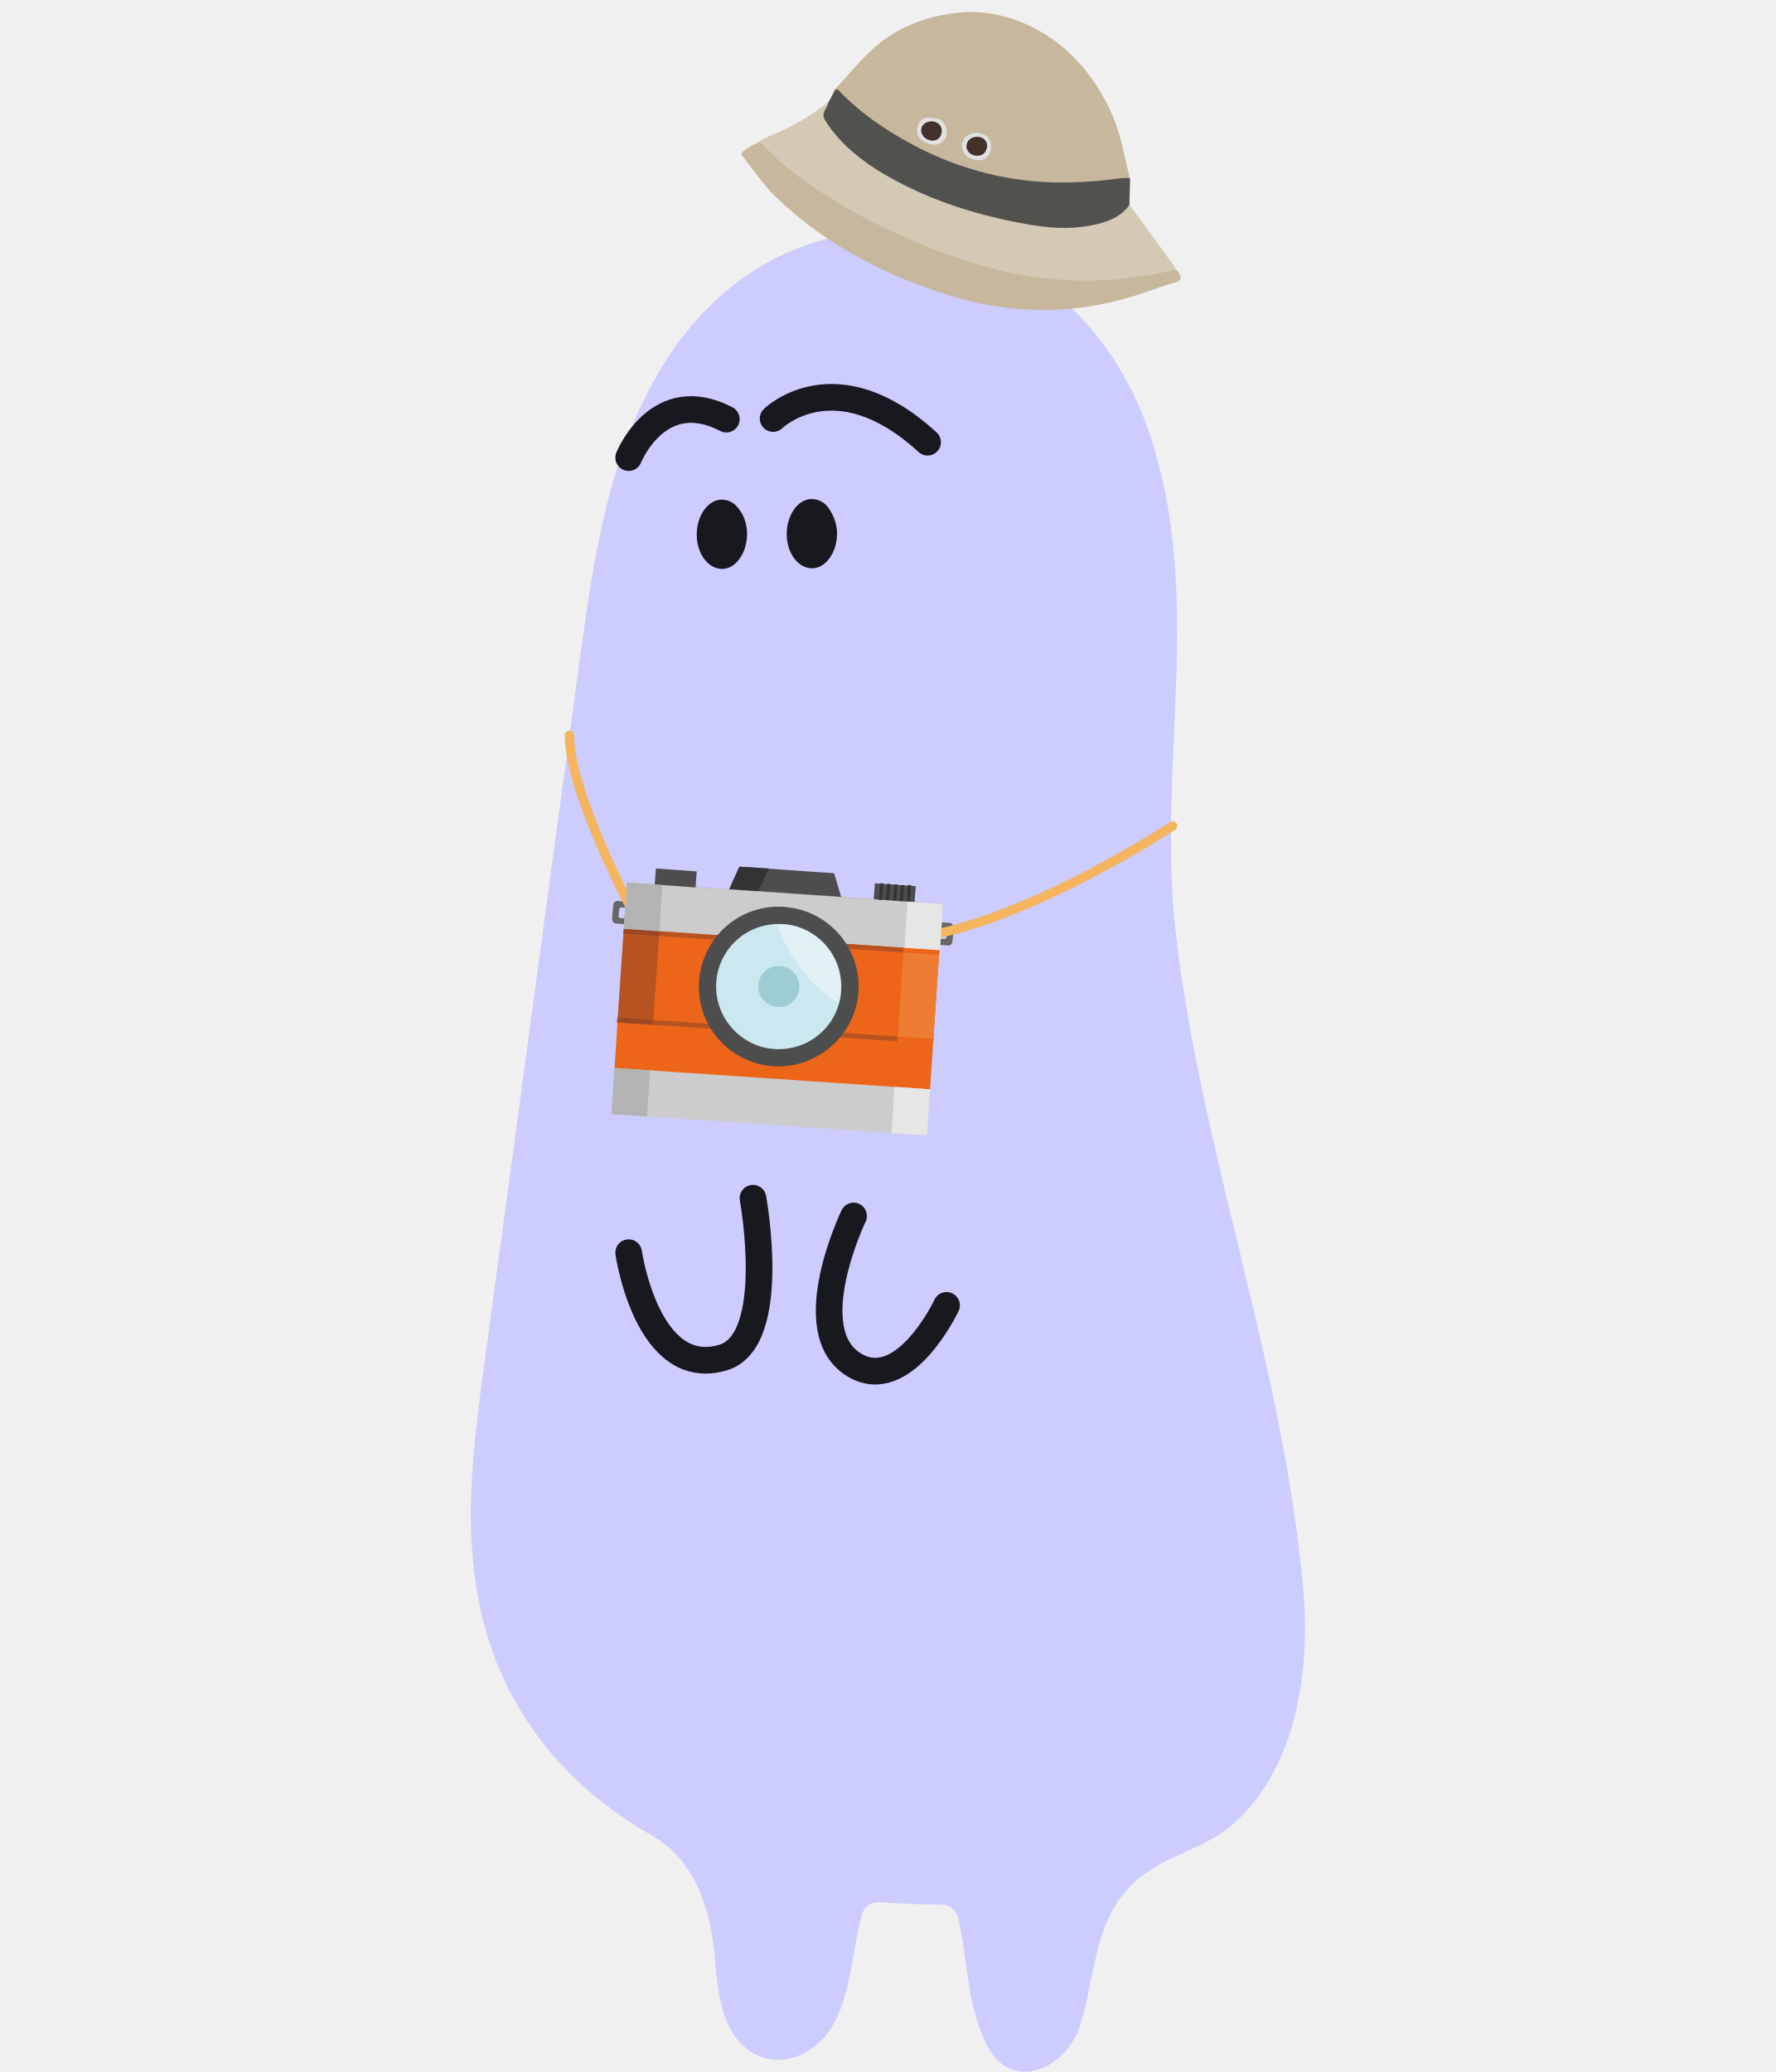
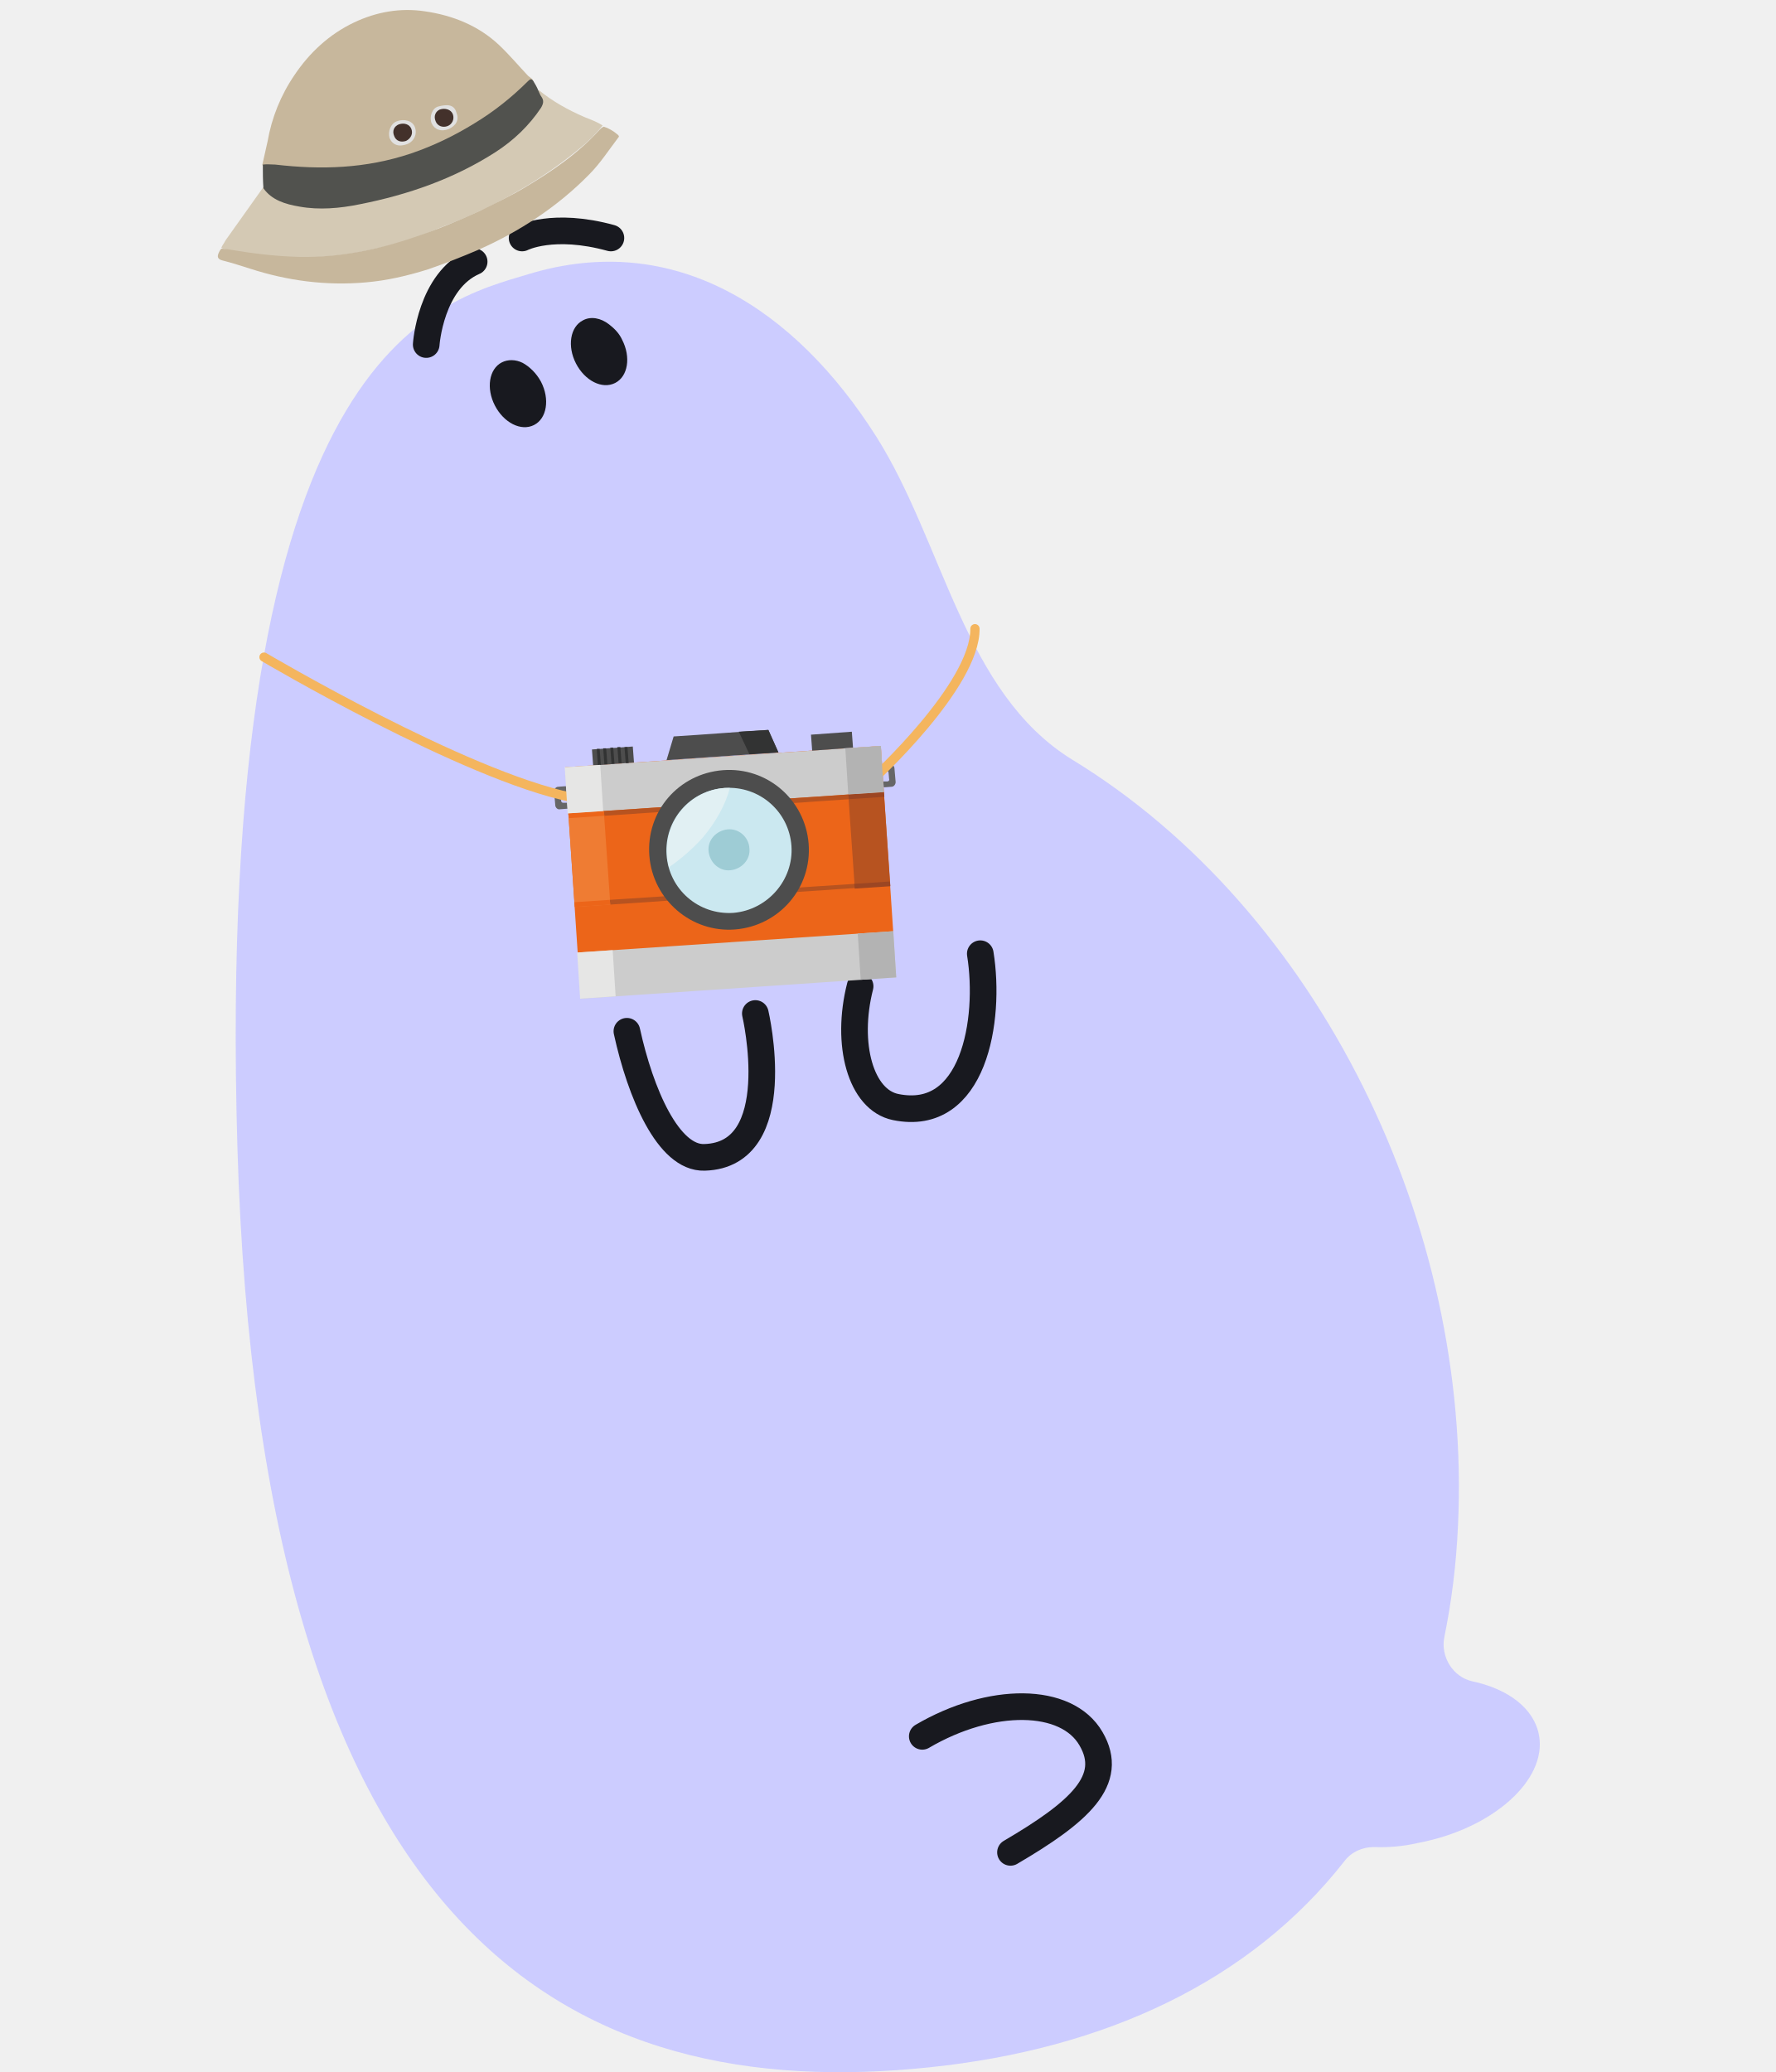
<svg xmlns="http://www.w3.org/2000/svg" contentScriptType="text/ecmascript" zoomAndPan="magnify" contentStyleType="text/css" id="圖層_1" style="enable-background:new 0 0 300 350;" version="1.1" xml:space="preserve" preserveAspectRatio="xMidYMid meet" viewBox="0 0 300 350" x="0px" y="0px">
  <style type="text/css" xml:space="preserve">
	.st0{fill:#A52224;}
	.st1{fill:#D93030;}
	.st2{fill:none;stroke:#18191F;stroke-width:4.276;stroke-linecap:round;stroke-linejoin:round;stroke-miterlimit:10;}
	.st3{fill:#E83C3C;}
	.st4{fill:none;stroke:#18191F;stroke-width:5.404;stroke-linecap:round;stroke-linejoin:round;stroke-miterlimit:10;}
	.st5{fill:#F08E93;}
	.st6{fill:#18191F;}
	.st7{fill:#FF353B;}
	.st8{fill:#FFFFFF;}
	.st9{fill:#23B5F3;}
	.st10{fill:#CCCCFF;}
	.st11{fill:#6460FF;}
	.st12{fill:#DB9451;}
	.st13{fill:#F4B55E;}
	.st14{fill:#EC6519;}
	.st15{fill:#EF7C33;}
	.st16{fill:#CCCCCC;}
	.st17{fill:#E6E6E5;}
	.st18{fill:#B75320;}
	.st19{fill:#B3B3B3;}
	.st20{fill-rule:evenodd;clip-rule:evenodd;fill:#4D4D4D;}
	.st21{fill:#4D4D4D;}
	.st22{fill:#323333;}
	.st23{fill:#9C4623;}
	.st24{fill-rule:evenodd;clip-rule:evenodd;fill:#CBE8F0;}
	.st25{fill-rule:evenodd;clip-rule:evenodd;fill:#E1F0F3;}
	.st26{fill-rule:evenodd;clip-rule:evenodd;fill:#9ECCD5;}
	.st27{fill-rule:evenodd;clip-rule:evenodd;fill:#323333;}
	.st28{fill-rule:evenodd;clip-rule:evenodd;fill:#666666;}
	.st29{fill:none;stroke:#F4B55E;stroke-width:2.051;stroke-linecap:round;stroke-linejoin:round;stroke-miterlimit:10;}
	.st30{fill:#C7B79C;}
	.st31{fill:#D4C9B4;}
	.st32{fill:#51524E;}
	.st33{fill:#E1E1E1;}
	.st34{fill:#43312B;}
	.st35{fill:#C6C6C6;}
	.st36{fill:#AAAAAA;}
	.st37{fill:#939393;}
	.st38{fill:#E0E0E0;}
	.st39{fill:#2B451C;}
	.st40{fill:#395527;}
	.st41{fill:none;stroke:#18191F;stroke-width:5.353;stroke-linecap:round;stroke-linejoin:round;stroke-miterlimit:10;}
	.st42{fill:none;stroke:#18191F;stroke-width:4.5;stroke-linecap:round;stroke-linejoin:round;stroke-miterlimit:10;}
	.st43{fill:none;stroke:#F4B55E;stroke-width:2.378;stroke-linecap:round;stroke-linejoin:round;stroke-miterlimit:10;}
	.st44{fill:none;stroke:#F4B55E;stroke-width:3.459;stroke-linecap:round;stroke-linejoin:round;stroke-miterlimit:10;}
	.st45{fill:#FF9398;}
	.st46{fill:none;stroke:#18191F;stroke-width:4.5;stroke-linecap:round;stroke-miterlimit:10;}
	.st47{fill:none;stroke:#18191F;stroke-width:4.024;stroke-linecap:round;stroke-linejoin:round;stroke-miterlimit:10;}
	.st48{fill:none;stroke:#F4B55E;stroke-width:1.562;stroke-linecap:round;stroke-linejoin:round;stroke-miterlimit:10;}
	.st49{fill:none;stroke:#18191F;stroke-width:3.058;stroke-linecap:round;stroke-linejoin:round;stroke-miterlimit:10;}
	.st50{fill:none;stroke:#18191F;stroke-width:2.748;stroke-linecap:round;stroke-linejoin:round;stroke-miterlimit:10;}
</style>
  <g id="plainAvatar">
-     <path class="st10" d="M220.1,267.8c-3.5-37.9-17.2-73.1-21.5-110.3c-3.2-28.1,4.9-56.6-4.4-84.2c-6.3-18.9-21-30.8-37-33.6  c-16.7-2.9-34.9,4.1-46.1,23.5c-8.5,14.6-10.9,31.8-13.2,48.5c-5.4,39.6-10.7,79.2-16.1,118.8c-1.6,11.9-3.2,23.9-1.6,35.8  c2.7,20.7,14.4,34.9,30,43.8c7.4,4.2,9.8,12.8,10.5,19.9c0.4,4.7,0.8,10.6,3.7,14.3c3.4,4.3,8.4,4.6,12.5,1.9  c6.9-4.5,6.6-15.4,8.7-22.8c0.4-1.4,1.7-2.2,3.1-2.1c3.4,0.3,6.9,0.4,10.3,0.4c1.4,0,2.6,1,2.9,2.3c1.6,7,1.4,15.2,5,21.8  c4.2,7.7,13.2,3.6,15.5-3.5c3-9.2,2.1-19.6,11.3-26c4.7-3.3,10.7-4.5,15-8.5C219.2,298,221.4,282.1,220.1,267.8z" />
-     <path class="st42" d="M106.2,211.6c0,0,3.1,21.6,16,17.7c9.4-2.9,5-26.9,5-26.9" />
-     <path class="st42" d="M144.2,205.4c0,0-9.3,19.3,0,25.1c8.5,5.3,15.7-10,15.7-10" />
-     <path class="st6" d="M126.2,90.2c0,3.2-1.9,5.9-4.2,5.9c-2.4,0-4.3-2.6-4.3-5.8c0-3.2,1.9-5.9,4.2-5.9c1.2,0,2.3,0.6,3,1.7  C125.7,87.1,126.2,88.6,126.2,90.2z" />
-     <path class="st6" d="M141.4,90.1c0,3.2-1.9,5.9-4.2,5.9c-2.4,0-4.3-2.6-4.3-5.8c0-3.2,1.9-5.9,4.2-5.9c1.2,0,2.3,0.6,3,1.7  S141.4,88.5,141.4,90.1z" />
-     <path class="st42" d="M106.2,77.3c0,0,5-12.5,16.5-6.5" />
-     <path class="st42" d="M130.6,70.7c0,0,10.5-10.3,26.1,4" />
+     <path class="st10" d="M260,293.2c-0.8-4.6-5.2-7.9-11.3-9.2c-3.2-0.7-5.4-4.1-4.7-7.5c1.2-5.9,2-12.1,2.3-18.8  c2.4-50.7-23.5-104-65.2-129.4C162.8,117,159.4,91.7,148,73.7c-13.6-21.4-33.9-34.9-58.7-27.4c-15.5,4.7-53.1,12.5-49.2,147.3  c3.9,134.7,57,161.9,117,155.6c29.6-3.1,54.1-14.5,70-34.8c1.2-1.6,3.1-2.4,5-2.4c2.4,0.1,4.9-0.1,7.5-0.7  C252.2,308.9,261.3,300.7,260,293.2z" />
+     <path class="st42" d="M105.9,174.2c2.3,10.5,7,21.5,13.1,21.3c14.2-0.4,8.6-24.3,8.6-24.3" />
+     <path class="st42" d="M165.6,161.1c1.8,11.2-1.1,28.6-14.3,25.9c-5.9-1.2-8.5-10.6-6-20.4" />
+     <path class="st42" d="M155.8,293.3c11.6-6.8,24.4-6.7,28.5,0.4c4.1,7-2,12.4-13.6,19.2" />
+     <path class="st6" d="M91.4,64.5c1.5,2.9,1,6.2-1.2,7.3s-5.1-0.4-6.6-3.3c-1.5-2.9-1-6.2,1.2-7.3c1-0.5,2.3-0.5,3.5,0.1  C89.4,61.9,90.6,63,91.4,64.5z" />
+     <path class="st6" d="M105.1,57.4c1.5,2.9,1,6.2-1.2,7.3s-5.1-0.4-6.6-3.3c-1.5-2.9-1-6.2,1.2-7.3c1.3-0.7,3-0.4,4.4,0.7  C103.8,55.5,104.6,56.3,105.1,57.4z" />
+     <path class="st42" d="M72,58.2c0,0,0.7-10.8,8.1-14" />
+     <path class="st42" d="M88.2,40.2c0,0,5.2-2.7,15,0" />
  </g>
  <g id="body">
-     <path class="st14" d="M105.9,149.1l53.3,3.6l-2.1,31.5l-53.3-3.6L105.9,149.1z" />
-     <path class="st15" d="M152.7,160.1l6,0.4l-1.1,15.8l-6-0.4L152.7,160.1z" />
-     <path class="st16" d="M103.8,180.4l53.3,3.6l-0.5,7.8l-53.3-3.6L103.8,180.4z" />
-     <path class="st17" d="M151.1,183.6l6,0.4l-0.5,7.8l-6-0.4L151.1,183.6z" />
-     <path class="st16" d="M105.9,149.1l53.3,3.6l-0.5,7.8l-53.3-3.6L105.9,149.1z" />
-     <path class="st18" d="M105.4,156.9l6,0.4l-1.1,15.8l-6-0.4L105.4,156.9z" />
-     <path class="st19" d="M103.8,180.4l6,0.4l-0.5,7.8l-6-0.4L103.8,180.4z" />
-     <path class="st20" d="M124.9,146.4c4.8,0.3,11.1,0.8,16,1.1l1.2,4c-5.8-0.4-13.1-0.9-18.9-1.3L124.9,146.4z" />
-     <path class="st21" d="M147.8,149.2l6.9,0.5l-0.2,2.7l-6.9-0.5L147.8,149.2z" />
-     <path class="st21" d="M110.8,146.7l6.9,0.5l-0.2,2.7l-6.9-0.5L110.8,146.7z" />
-     <path class="st22" d="M151.1,149.4l0.5,0l-0.2,2.7l-0.5,0L151.1,149.4z" />
-     <path class="st22" d="M153.4,149.5l0.5,0l-0.2,2.7l-0.5,0L153.4,149.5z" />
-     <path class="st22" d="M152.2,149.5l0.5,0l-0.2,2.7l-0.5,0L152.2,149.5z" />
-     <path class="st22" d="M149.9,149.3l0.5,0l-0.2,2.7l-0.5,0L149.9,149.3z" />
-     <path class="st22" d="M148.7,149.2l0.5,0L149,152l-0.5,0L148.7,149.2z" />
-     <path class="st18" d="M111.3,157.3l41.4,2.8l-0.1,0.8l-41.4-2.8L111.3,157.3L111.3,157.3z" />
-     <path class="st23" d="M105.4,156.9l6,0.4l-0.1,0.8l-6-0.4L105.4,156.9z" />
-     <path class="st14" d="M152.7,160.1l6,0.4l-0.1,0.8l-6-0.4L152.7,160.1z" />
-     <path class="st18" d="M110.3,172.3l41.4,2.8l-0.1,0.8l-41.4-2.8L110.3,172.3L110.3,172.3z" />
-     <path class="st23" d="M104.3,171.9l6,0.4l-0.1,0.8l-6-0.4L104.3,171.9z" />
-     <path class="st14" d="M151.7,175.1l6,0.4l-0.1,0.8l-6-0.4L151.7,175.1z" />
-     <path class="st21" d="M130.5,180.1c-7.4-0.6-13-7-12.4-14.5c0.6-7.4,7-13,14.5-12.4c7.4,0.6,13,7,12.4,14.5  C144.4,175.1,137.9,180.6,130.5,180.1z" />
-     <path class="st24" d="M121,165.9c0.4-5.8,5.4-10.2,11.3-9.8c5.8,0.4,10.2,5.4,9.8,11.3c-0.4,5.8-5.4,10.2-11.3,9.8  C125,176.8,120.6,171.7,121,165.9z" />
-     <path class="st25" d="M136,164.5c-2.3-2.7-3.9-5.7-4.6-8.4c0.2,0,0.5,0,0.8,0c5.8,0.4,10.2,5.4,9.8,11.3c0,0.7-0.2,1.4-0.3,2.1  C139.7,168.2,137.7,166.6,136,164.5z" />
-     <path class="st26" d="M128.1,166.4c0.1-1.9,1.8-3.4,3.7-3.2c1.9,0.1,3.4,1.8,3.2,3.7c-0.1,1.9-1.8,3.4-3.7,3.2  C129.4,169.9,127.9,168.3,128.1,166.4z" />
-     <path class="st27" d="M124.9,146.4l5,0.3l-1.8,3.8l-4.9-0.3L124.9,146.4z" />
-     <path class="st28" d="M159.7,156.8l-0.7,0l0.1-1l1.3,0.1c0.4,0,0.7,0.4,0.7,0.8l-0.2,2.3c0,0.4-0.4,0.8-0.8,0.7l-1.3-0.1l0.1-1  l0.7,0c0.2,0,0.3-0.2,0.3-0.3l0.1-1.1C160,157,159.9,156.9,159.7,156.8z" />
-     <path class="st48" d="M198.1,139.5c0,0-21.9,14.5-40.1,18.3" />
-     <path class="st28" d="M104.8,155.1l0.7,0l-0.1,1l-1.3-0.1c-0.4,0-0.7-0.4-0.7-0.8l0.2-2.3c0-0.4,0.4-0.8,0.8-0.7l1.3,0.1l-0.1,1  l-0.7,0c-0.2,0-0.3,0.2-0.3,0.3l-0.1,1.1C104.4,154.8,104.6,155,104.8,155.1z" />
-     <path class="st48" d="M107.3,154.8c0,0-11.2-20.9-11.1-30.6" />
-     <path class="st17" d="M153.3,152.3l6,0.4l-0.5,7.8l-6-0.4L153.3,152.3z" />
-     <path class="st19" d="M105.9,149.1l6,0.4l-0.5,7.8l-6-0.4L105.9,149.1z" />
+     <path class="st14" d="M148.8,126l-53.3,3.6l2.1,31.5l53.3-3.6L148.8,126z" />
+     <path class="st15" d="M102,137l-6,0.4l1.1,15.8l6-0.4L102,137z" />
+     <path class="st16" d="M150.9,157.3l-53.3,3.6l0.5,7.8l53.3-3.6L150.9,157.3z" />
+     <path class="st17" d="M103.5,160.5l-6,0.4l0.5,7.8l6-0.4L103.5,160.5z" />
+     <path class="st16" d="M148.8,126l-53.3,3.6l0.5,7.8l53.3-3.6L148.8,126z" />
+     <path class="st18" d="M149.3,133.8l-6,0.4l1.1,15.8l6-0.4L149.3,133.8z" />
+     <path class="st19" d="M150.9,157.3l-6,0.4l0.5,7.8l6-0.4L150.9,157.3z" />
+     <path class="st20" d="M129.8,123.3c-4.8,0.3-11.1,0.8-16,1.1l-1.2,4c5.8-0.4,13.1-0.9,18.9-1.3L129.8,123.3z" />
+     <path class="st21" d="M106.9,126.1l-6.9,0.5l0.2,2.7l6.9-0.5L106.9,126.1z" />
+     <path class="st21" d="M143.9,123.6l-6.9,0.5l0.2,2.7l6.9-0.5L143.9,123.6z" />
+     <path class="st22" d="M103.6,126.3l-0.5,0l0.2,2.7l0.5,0L103.6,126.3z" />
+     <path class="st22" d="M101.3,126.5l-0.5,0l0.2,2.7l0.5,0L101.3,126.5z" />
+     <path class="st22" d="M102.4,126.4l-0.5,0l0.2,2.7l0.5,0L102.4,126.4z" />
+     <path class="st22" d="M104.8,126.2l-0.5,0l0.2,2.7l0.5,0L104.8,126.2z" />
+     <path class="st22" d="M106,126.2l-0.5,0l0.2,2.7l0.5,0L106,126.2z" />
+     <path class="st18" d="M143.4,134.2L102,137l0.1,0.8l41.4-2.8L143.4,134.2L143.4,134.2z" />
+     <path class="st23" d="M149.3,133.8l-6,0.4l0.1,0.8l6-0.4L149.3,133.8z" />
+     <path class="st14" d="M102,137l-6,0.4l0.1,0.8l6-0.4L102,137z" />
+     <path class="st18" d="M144.4,149.3L103,152l0.1,0.8l41.4-2.8L144.4,149.3L144.4,149.3z" />
+     <path class="st23" d="M150.3,148.9l-6,0.4l0.1,0.8l6-0.4L150.3,148.9z" />
+     <path class="st14" d="M103,152l-6,0.4l0.1,0.8l6-0.4L103,152z" />
+     <path class="st21" d="M124.2,157c7.4-0.6,13-7,12.4-14.5c-0.6-7.4-7-13-14.5-12.4s-13,7-12.4,14.5C110.3,152,116.8,157.6,124.2,157z  " />
+     <path class="st24" d="M133.7,142.9c-0.4-5.8-5.4-10.2-11.3-9.8c-5.8,0.4-10.2,5.4-9.8,11.3c0.4,5.8,5.4,10.2,11.3,9.8  C129.7,153.7,134.1,148.6,133.7,142.9z" />
+     <path class="st25" d="M118.7,141.5c2.3-2.7,3.9-5.7,4.6-8.4c-0.2,0-0.5,0-0.8,0c-5.8,0.4-10.2,5.4-9.8,11.3c0,0.7,0.2,1.4,0.3,2.1  C115,145.1,116.9,143.5,118.7,141.5z" />
+     <path class="st26" d="M126.6,143.3c-0.1-1.9-1.8-3.4-3.7-3.2s-3.4,1.8-3.2,3.7s1.8,3.4,3.7,3.2C125.3,146.8,126.8,145.2,126.6,143.3  z" />
+     <path class="st27" d="M129.8,123.3l-5,0.3l1.8,3.8l4.9-0.3L129.8,123.3z" />
+     <path class="st28" d="M95,133.8l0.7,0l-0.1-1l-1.3,0.1c-0.4,0-0.7,0.4-0.7,0.8l0.2,2.3c0,0.4,0.4,0.8,0.8,0.7l1.3-0.1l-0.1-1l-0.7,0  c-0.2,0-0.3-0.2-0.3-0.3l-0.1-1.1C94.7,134,94.8,133.8,95,133.8z" />
+     <path class="st48" d="M44.6,111c0,0,33.8,20,52,23.7" />
+     <path class="st28" d="M149.9,132l-0.7,0l0.1,1l1.3-0.1c0.4,0,0.7-0.4,0.7-0.8l-0.2-2.3c0-0.4-0.4-0.8-0.8-0.7l-1.3,0.1l0.1,1l0.7,0  c0.2,0,0.3,0.2,0.3,0.3l0.1,1.1C150.3,131.8,150.1,132,149.9,132z" />
+     <path class="st48" d="M147.4,131.7c0,0,17.4-15.9,17.3-25.5" />
+     <path class="st17" d="M101.4,129.2l-6,0.4l0.5,7.8l6-0.4L101.4,129.2z" />
+     <path class="st19" d="M148.8,126l-6,0.4l0.5,7.8l6-0.4L148.8,126z" />
  </g>
  <g id="hat">
-     <path class="st30" d="M140.8,15.6c0-0.6,0.6-0.8,0.9-1.2c1.7-1.9,3.4-3.9,5.3-5.7c3.6-3.5,8.2-5.6,13.6-6.4c4.4-0.7,8.8,0,13,1.9  c4.7,2.2,8.3,5.4,11.1,9.5c2.7,3.8,4.3,7.9,5.2,12.3c0.3,1.5,0.7,2.9,1,4.3c-0.8,0.3-1.6,0.2-2.5,0.3c-3.7,0.5-7.5,0.8-11.3,0.6  c-4.5-0.2-9-0.9-13.4-2.3c-7.1-2.2-13.5-5.8-19.2-10.4c-0.9-0.8-1.7-1.6-2.6-2.4C141.6,15.7,141.3,15.6,140.8,15.6z" />
-     <path class="st31" d="M190.8,34.6c2.4,3.2,4.7,6.5,7.1,9.7c0.3,0.4,0.6,0.8,0.8,1.3c-0.2,0.2-0.4,0.2-0.7,0.3  c-8.9,1.9-18,2.4-27.3,0.4c-3.6-0.8-7.1-1.7-10.5-3.1c-2.2-0.9-4.5-1.7-6.7-2.6c-7.6-3.2-14.8-7.2-21.1-12.4c-1.6-1.3-3-2.6-4.3-4.2  c1-0.7,2.1-1.1,3.3-1.6c3.1-1.4,6-3.1,8.5-5.2c0.3,0.4,0.1,0.7-0.1,1c-0.7,0.9-0.5,1.8,0.2,2.7c1.6,2.3,3.6,4.3,5.9,6  c2.9,2.2,6.1,3.9,9.4,5.4c5.1,2.3,10.4,3.9,15.9,5c4.3,0.9,8.7,1.4,13,0.6c2.4-0.4,4.6-1.2,6.2-3C190.4,34.7,190.6,34.6,190.8,34.6z  " />
-     <path class="st30" d="M128.2,24c0.3,0.1,0.6,0.3,0.8,0.6c4,4.3,8.9,7.5,14,10.5c2.7,1.6,5.6,3,8.4,4.3c3.8,1.8,7.7,3.3,11.7,4.6  c6.9,2.3,14,3.5,21.3,3.4c4.5-0.1,8.9-0.7,13.2-1.6c0.4-0.1,0.8-0.1,1.2-0.2c0.1,0.2,0.3,0.4,0.4,0.6c0.5,0.8,0.2,1.3-0.7,1.5  c-1.7,0.5-3.4,1.1-5.1,1.7c-6.7,2.3-13.7,3.4-21.2,2.8c-3.9-0.3-7.7-1-11.5-2.2c-3.2-1-6.2-2.1-9.3-3.4c-7.7-3.4-14.7-7.8-20.6-13.6  c-2.1-2.1-3.6-4.4-5.4-6.7c-0.3-0.3-0.1-0.5,0.1-0.7C126.3,25,127.2,24.4,128.2,24z" />
-     <path class="st32" d="M190.8,34.6c-1.5,2.2-4,3-6.6,3.5c-3.7,0.7-7.4,0.4-11.1-0.3c-8.9-1.6-17.4-4.4-25.1-9.2  c-3.4-2.2-6.4-4.8-8.5-8.1c-0.5-0.7-0.5-1.3-0.1-2c0.3-0.4,0.4-0.8,0.6-1.3c0.3-0.6,0.6-1.1,0.9-1.7c0.3-0.5,0.6-0.5,1,0  c2.9,3,6.3,5.5,9.9,7.6c3.7,2.2,7.6,4,11.8,5.3c8.4,2.7,16.7,2.9,25,1.8c0.8-0.1,1.5-0.2,2.3-0.1C190.9,31.7,190.8,33.2,190.8,34.6z  " />
-     <path class="st33" d="M167.3,25.6c-0.5,1.4-1.7,1.8-3.3,1.2c-1.2-0.5-1.8-1.8-1.3-3c0.5-1.2,2-1.7,3.4-1.1  C167.2,23.1,167.7,24.4,167.3,25.6z" />
-     <path class="st33" d="M155.1,21.2c0.4-1.5,1.8-1.5,3.4-1.1c1.1,0.3,1.7,1.8,1.3,3c-0.5,1.2-1.7,1.7-3.1,1.1  C155.1,23.6,154.6,22.5,155.1,21.2z" />
-     <path class="st34" d="M166.6,25.3c-0.3,0.9-1.2,1.2-2.2,0.9c-0.9-0.3-1.4-1.3-1-2.1c0.3-0.8,1.4-1.2,2.3-0.9  C166.6,23.5,167,24.4,166.6,25.3z" />
-     <path class="st34" d="M159,22.7c-0.3,0.9-1.2,1.3-2.2,0.9c-0.9-0.3-1.4-1.3-1.1-2.1c0.3-0.8,1.4-1.2,2.3-0.9  C158.9,20.9,159.3,21.8,159,22.7z" />
+     <path class="st30" d="M89.1,14.1c-0.8,0.7-1.5,1.6-2.4,2.3c-5.2,4.3-11,7.7-17.5,9.8c-4,1.3-8.1,2.1-12.3,2.3  c-3.5,0.2-6.9,0-10.3-0.4c-0.8-0.1-1.6,0-2.3-0.2c0.3-1.3,0.6-2.7,0.9-4c0.7-4,2.2-7.8,4.6-11.3c2.5-3.7,5.8-6.8,10-8.8  c3.8-1.8,7.8-2.5,11.9-1.9c4.9,0.7,9.2,2.5,12.6,5.7c1.7,1.6,3.3,3.5,4.9,5.2c0.3,0.3,0.9,0.5,0.9,1.1  C89.7,13.7,89.4,13.8,89.1,14.1z" />
+     <path class="st31" d="M45,32c1.5,1.6,3.5,2.3,5.7,2.6c3.9,0.6,7.9,0.2,11.9-0.7c5-1.1,9.9-2.6,14.5-4.8c3-1.4,6-3,8.6-5  c2.1-1.6,3.9-3.4,5.3-5.6c0.6-0.8,0.8-1.6,0.1-2.4c-0.2-0.2-0.4-0.5-0.1-0.9c2.3,1.9,5,3.4,7.8,4.6c1,0.4,2.1,0.8,3,1.4  c-1.1,1.4-2.4,2.7-3.9,3.9c-5.8,4.8-12.3,8.6-19.2,11.6c-2,0.9-4.1,1.6-6.1,2.5c-3.1,1.3-6.3,2.2-9.6,2.9c-8.5,2-16.8,1.7-25,0  c-0.2-0.1-0.5-0.1-0.6-0.3c0.2-0.4,0.5-0.8,0.7-1.2c2.1-3,4.3-6,6.4-9C44.7,31.8,44.8,31.9,45,32z" />
+     <path class="st30" d="M104.3,22.7c0.2,0.2,0.4,0.3,0.1,0.6c-1.6,2.1-3,4.3-4.9,6.2c-5.3,5.4-11.7,9.6-18.7,12.7  c-2.8,1.2-5.6,2.3-8.5,3.3c-3.5,1.1-7,1.9-10.5,2.2c-6.8,0.6-13.3-0.3-19.5-2.3c-1.6-0.5-3.1-1-4.7-1.4c-0.8-0.2-1-0.6-0.6-1.4  c0.1-0.2,0.2-0.4,0.4-0.6c0.4,0,0.7,0.1,1.1,0.1c4,0.7,8,1.2,12.2,1.3c6.6,0.1,13.1-1.2,19.5-3.4c3.6-1.2,7.2-2.7,10.7-4.3  c2.6-1.3,5.2-2.5,7.7-4c4.7-2.8,9.1-5.8,12.7-9.8c0.2-0.2,0.4-0.4,0.7-0.5C102.7,21.6,103.6,22.1,104.3,22.7z" />
+     <path class="st32" d="M44.4,27.8c0.7-0.1,1.4,0,2.1,0c7.7,0.9,15.3,0.7,23-1.9c3.8-1.3,7.3-3,10.7-5.1c3.3-2,6.3-4.4,9-7.1  c0.4-0.4,0.6-0.4,0.9,0c0.3,0.5,0.6,1,0.8,1.5c0.2,0.4,0.3,0.8,0.6,1.2c0.4,0.6,0.3,1.1-0.1,1.8c-2,3-4.6,5.5-7.7,7.5  c-7,4.5-14.8,7.2-22.9,8.8c-3.4,0.7-6.9,1-10.2,0.4c-2.4-0.4-4.7-1.1-6.1-3.1C44.4,30.5,44.4,29.1,44.4,27.8z" />
+     <path class="st33" d="M67,20.5c1.3-0.5,2.7-0.1,3.1,1c0.4,1.1-0.1,2.3-1.2,2.8c-1.5,0.6-2.6,0.2-3.1-1C65.5,22.2,66,20.9,67,20.5z" />
+     <path class="st33" d="M75.8,21.8c-1.3,0.5-2.4,0.1-2.9-1C72.5,19.7,73,18.3,74,18c1.5-0.4,2.7-0.4,3.1,1  C77.6,20.2,77.1,21.2,75.8,21.8z" />
+     <path class="st34" d="M67.4,21c0.9-0.3,1.8,0,2.1,0.8c0.3,0.8-0.1,1.6-0.9,2c-0.9,0.3-1.7,0-2-0.8C66.2,22.1,66.6,21.3,67.4,21z" />
+     <path class="st34" d="M74.3,18.5c0.9-0.3,1.9,0,2.2,0.8c0.3,0.8-0.1,1.7-0.9,2c-0.8,0.3-1.7,0-2-0.8C73.2,19.6,73.6,18.8,74.3,18.5z  " />
  </g>
</svg>
